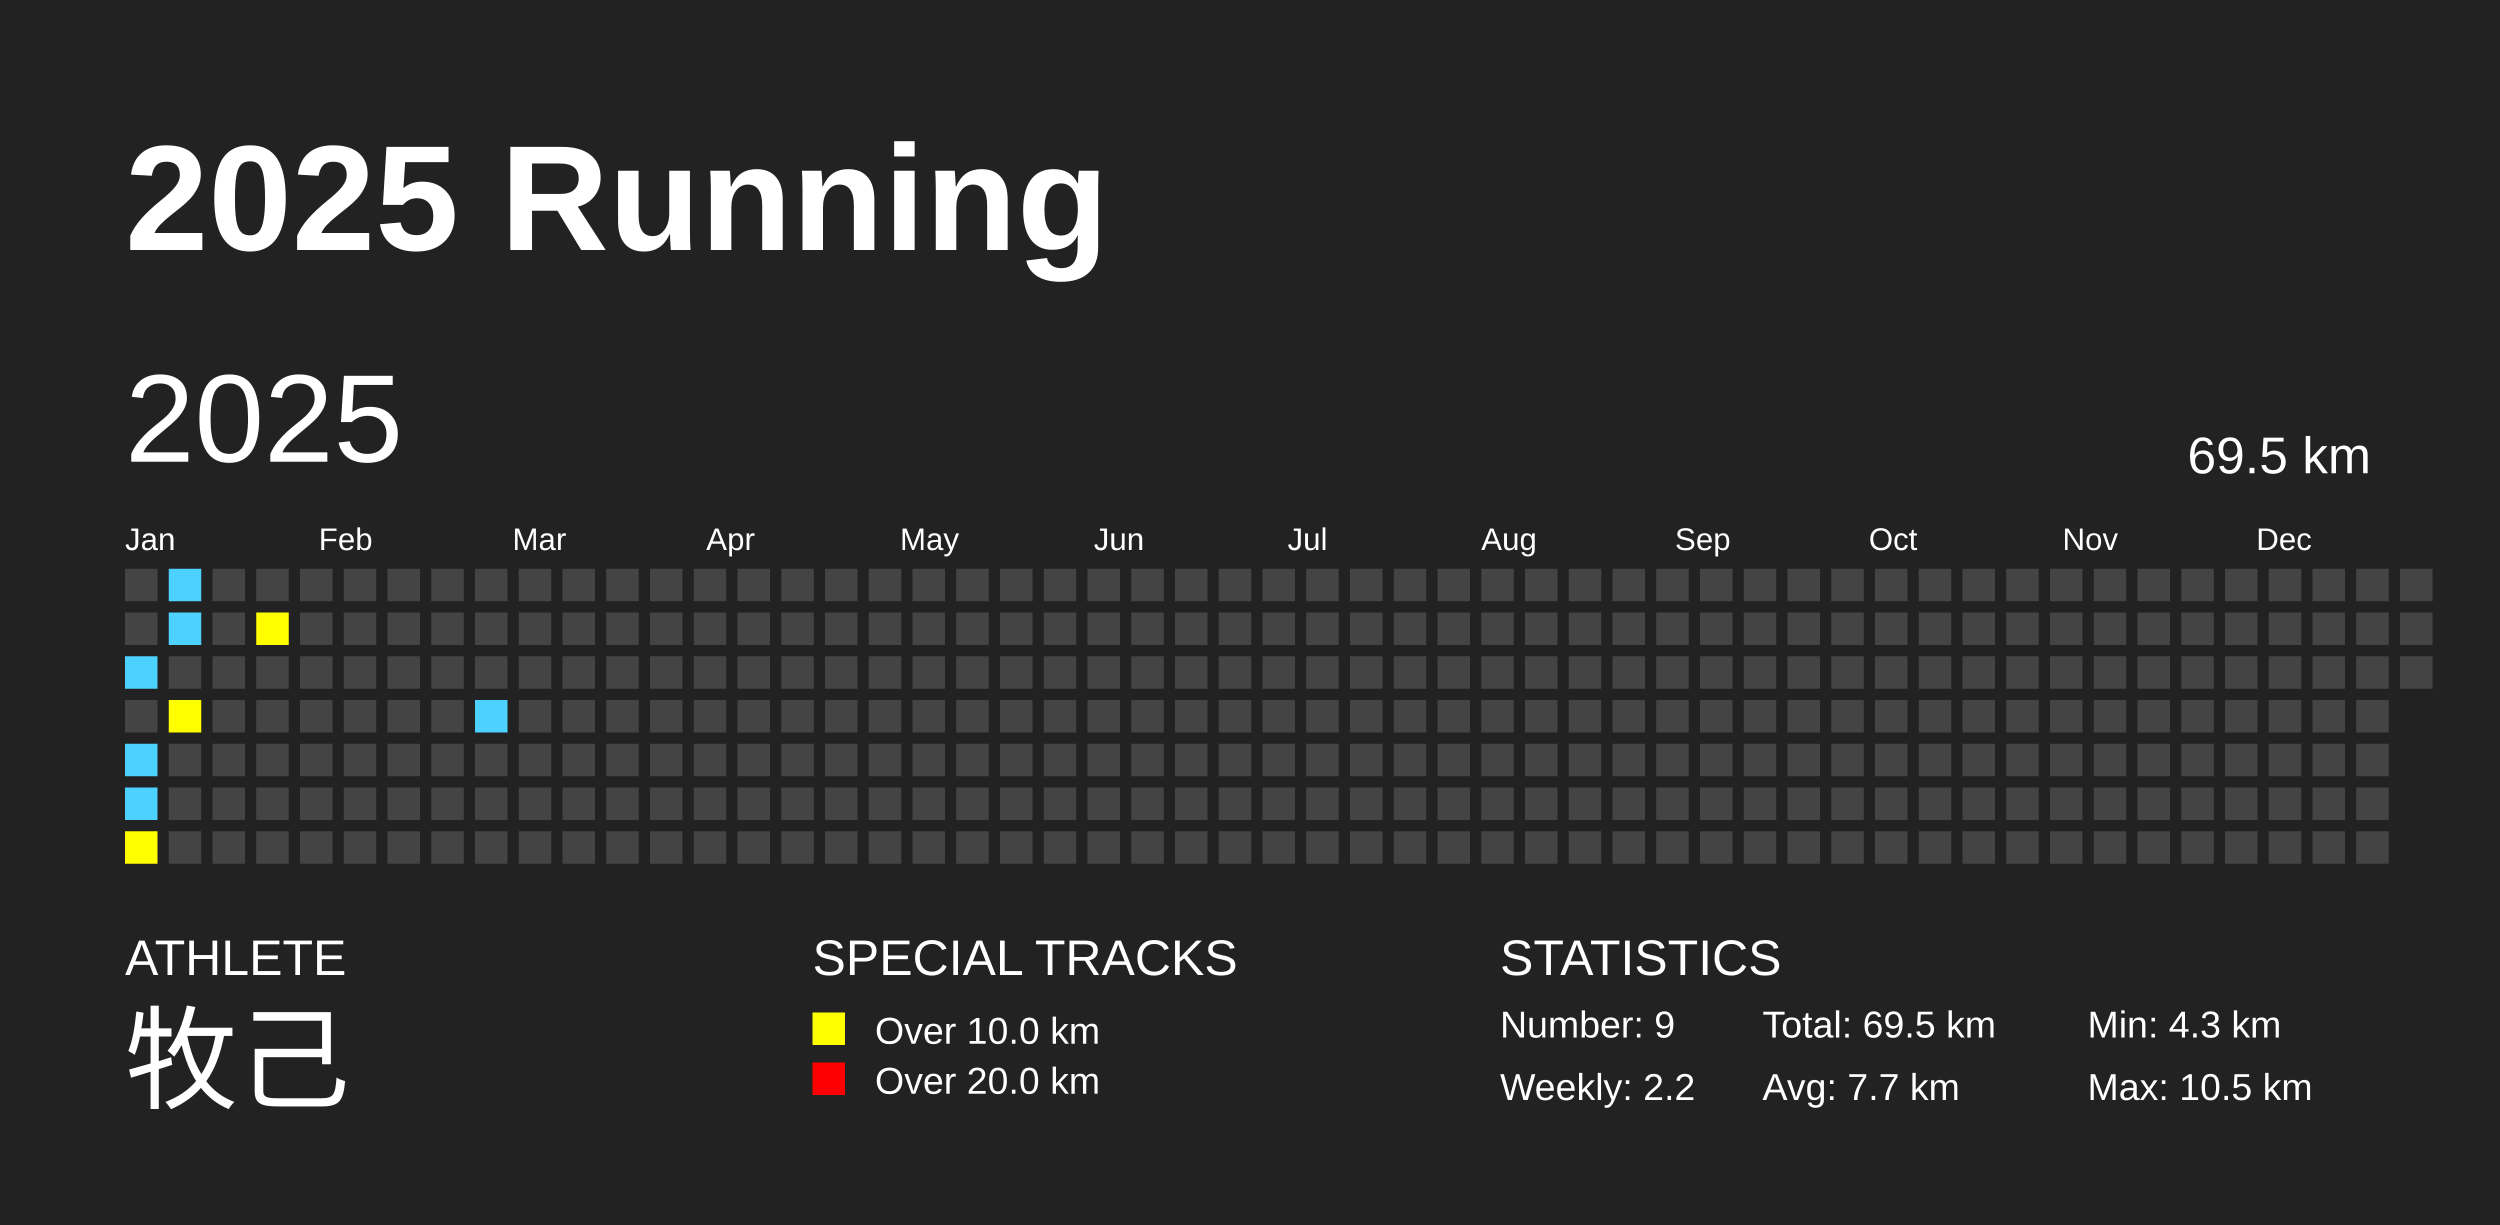
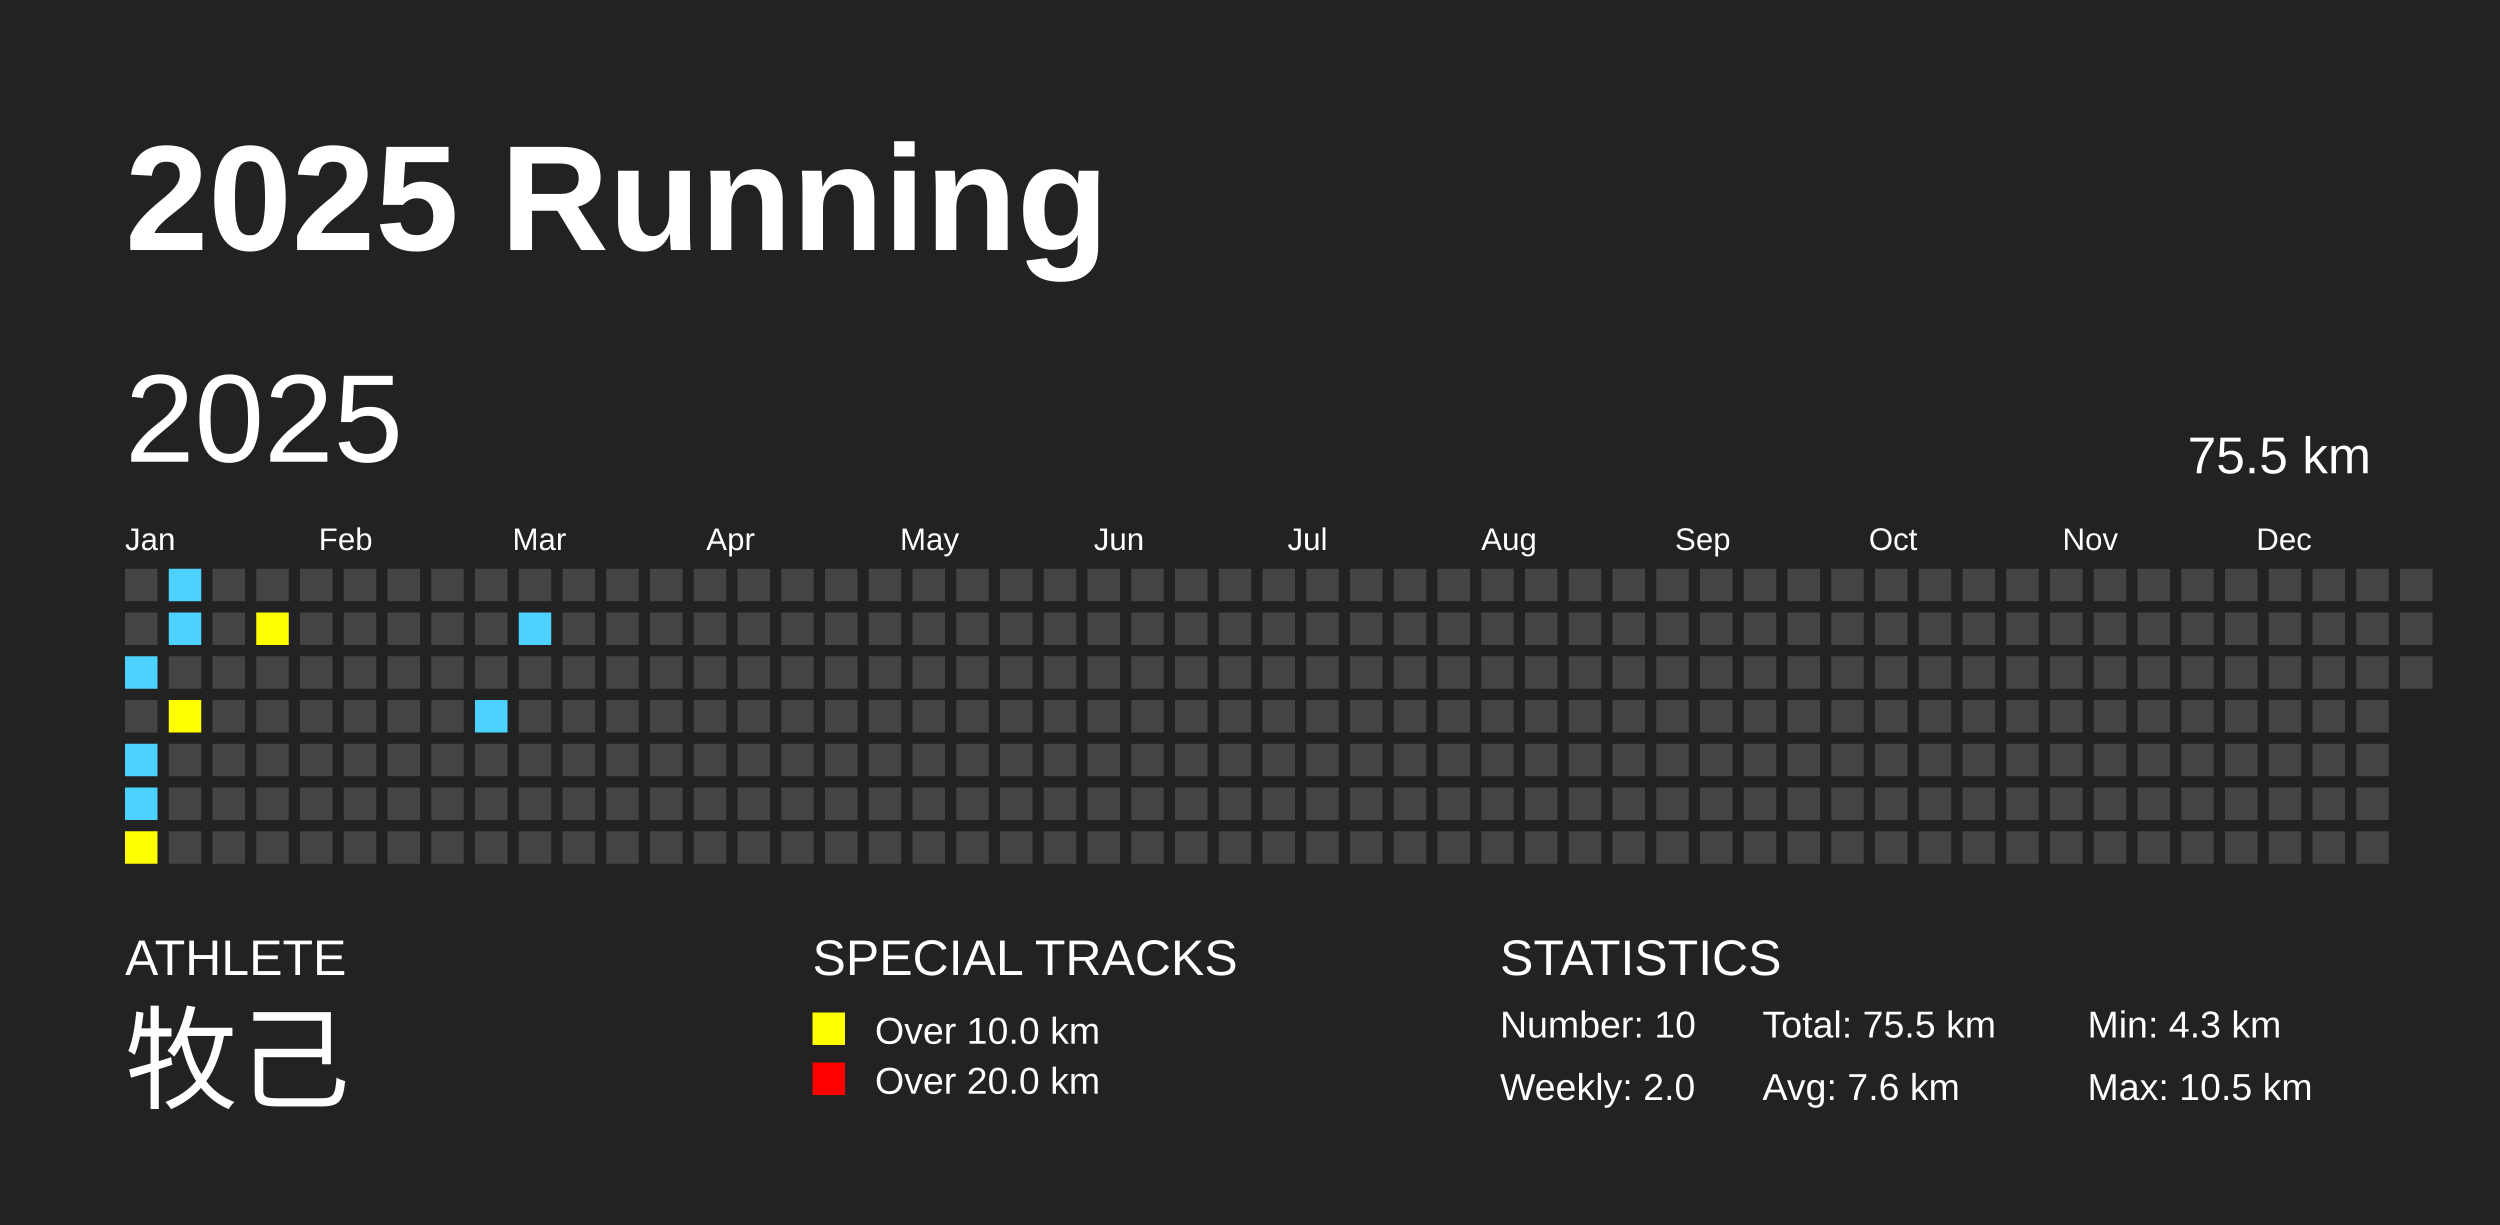
<svg xmlns="http://www.w3.org/2000/svg" baseProfile="full" height="98mm" version="1.1" viewBox="0,0,200,98" width="200mm">
  <defs />
  <rect fill="#222222" height="98" width="200" x="0" y="0" />
  <text fill="#FFFFFF" style="font-size:12px; font-family:Arial; font-weight:bold;" x="10" y="20">2025 Running</text>
  <text fill="#FFFFFF" style="font-size:4px; font-family:Arial" x="10" y="78">ATHLETE</text>
  <text fill="#FFFFFF" style="font-size:9px; font-family:Arial" x="10" y="88">牧己</text>
  <text fill="#FFFFFF" style="font-size:4px; font-family:Arial" x="65" y="78">SPECIAL TRACKS</text>
  <rect fill="yellow" height="2.6" width="2.6" x="65" y="81" />
  <text fill="#FFFFFF" style="font-size:3px; font-family:Arial" x="70" y="83.5">Over 10.0 km</text>
  <rect fill="red" height="2.6" width="2.6" x="65" y="85" />
  <text fill="#FFFFFF" style="font-size:3px; font-family:Arial" x="70" y="87.5">Over 20.0 km</text>
  <text fill="#FFFFFF" style="font-size:4px; font-family:Arial" x="120" y="78">STATISTICS</text>
-   <text fill="#FFFFFF" style="font-size:3px; font-family:Arial" x="120" y="83">Number: 9</text>
-   <text fill="#FFFFFF" style="font-size:3px; font-family:Arial" x="120" y="88">Weekly: 2.2</text>
-   <text fill="#FFFFFF" style="font-size:3px; font-family:Arial" x="141" y="83">Total: 69.5 km</text>
-   <text fill="#FFFFFF" style="font-size:3px; font-family:Arial" x="141" y="88">Avg: 7.7 km</text>
+   <text fill="#FFFFFF" style="font-size:3px; font-family:Arial" x="120" y="83">Number: 10</text>
+   <text fill="#FFFFFF" style="font-size:3px; font-family:Arial" x="120" y="88">Weekly: 2.0</text>
+   <text fill="#FFFFFF" style="font-size:3px; font-family:Arial" x="141" y="83">Total: 75.5 km</text>
+   <text fill="#FFFFFF" style="font-size:3px; font-family:Arial" x="141" y="88">Avg: 7.6 km</text>
  <text fill="#FFFFFF" style="font-size:3px; font-family:Arial" x="167" y="83">Min: 4.3 km</text>
  <text fill="#FFFFFF" style="font-size:3px; font-family:Arial" x="167" y="88">Max: 10.5 km</text>
  <text dominant-baseline="hanging" fill="#FFFFFF" style="font-size:10.0px; font-family:Arial;" x="10" y="30">2025</text>
-   <text dominant-baseline="hanging" fill="#FFFFFF" style="font-size:4.125px; font-family:Arial;" x="175" y="35">69.5 km</text>
+   <text dominant-baseline="hanging" fill="#FFFFFF" style="font-size:4.125px; font-family:Arial;" x="175" y="35">75.5 km</text>
  <text fill="#FFFFFF" style="font-size:2.5px; font-family:Arial" x="10.0" y="44">Jan</text>
  <text fill="#FFFFFF" style="font-size:2.5px; font-family:Arial" x="25.5" y="44">Feb</text>
  <text fill="#FFFFFF" style="font-size:2.5px; font-family:Arial" x="41.0" y="44">Mar</text>
  <text fill="#FFFFFF" style="font-size:2.5px; font-family:Arial" x="56.5" y="44">Apr</text>
  <text fill="#FFFFFF" style="font-size:2.5px; font-family:Arial" x="72.0" y="44">May</text>
  <text fill="#FFFFFF" style="font-size:2.5px; font-family:Arial" x="87.5" y="44">Jun</text>
  <text fill="#FFFFFF" style="font-size:2.5px; font-family:Arial" x="103.0" y="44">Jul</text>
  <text fill="#FFFFFF" style="font-size:2.5px; font-family:Arial" x="118.5" y="44">Aug</text>
  <text fill="#FFFFFF" style="font-size:2.5px; font-family:Arial" x="134.0" y="44">Sep</text>
  <text fill="#FFFFFF" style="font-size:2.5px; font-family:Arial" x="149.5" y="44">Oct</text>
  <text fill="#FFFFFF" style="font-size:2.5px; font-family:Arial" x="165.0" y="44">Nov</text>
  <text fill="#FFFFFF" style="font-size:2.5px; font-family:Arial" x="180.5" y="44">Dec</text>
  <rect fill="#444444" height="2.6" width="2.6" x="10.0" y="45.5" />
  <rect fill="#444444" height="2.6" width="2.6" x="10.0" y="49.0" />
  <rect fill="#4DD2FF" height="2.6" width="2.6" x="10.0" y="52.5" />
  <rect fill="#444444" height="2.6" width="2.6" x="10.0" y="56.0" />
  <rect fill="#4DD2FF" height="2.6" width="2.6" x="10.0" y="59.5" />
  <rect fill="#4DD2FF" height="2.6" width="2.6" x="10.0" y="63.0" />
  <rect fill="yellow" height="2.6" width="2.6" x="10.0" y="66.5" />
  <rect fill="#4DD2FF" height="2.6" width="2.6" x="13.5" y="45.5" />
  <rect fill="#4DD2FF" height="2.6" width="2.6" x="13.5" y="49.0" />
  <rect fill="#444444" height="2.6" width="2.6" x="13.5" y="52.5" />
  <rect fill="yellow" height="2.6" width="2.6" x="13.5" y="56.0" />
  <rect fill="#444444" height="2.6" width="2.6" x="13.5" y="59.5" />
  <rect fill="#444444" height="2.6" width="2.6" x="13.5" y="63.0" />
  <rect fill="#444444" height="2.6" width="2.6" x="13.5" y="66.5" />
  <rect fill="#444444" height="2.6" width="2.6" x="17.0" y="45.5" />
  <rect fill="#444444" height="2.6" width="2.6" x="17.0" y="49.0" />
  <rect fill="#444444" height="2.6" width="2.6" x="17.0" y="52.5" />
  <rect fill="#444444" height="2.6" width="2.6" x="17.0" y="56.0" />
  <rect fill="#444444" height="2.6" width="2.6" x="17.0" y="59.5" />
  <rect fill="#444444" height="2.6" width="2.6" x="17.0" y="63.0" />
  <rect fill="#444444" height="2.6" width="2.6" x="17.0" y="66.5" />
  <rect fill="#444444" height="2.6" width="2.6" x="20.5" y="45.5" />
  <rect fill="yellow" height="2.6" width="2.6" x="20.5" y="49.0" />
  <rect fill="#444444" height="2.6" width="2.6" x="20.5" y="52.5" />
  <rect fill="#444444" height="2.6" width="2.6" x="20.5" y="56.0" />
  <rect fill="#444444" height="2.6" width="2.6" x="20.5" y="59.5" />
  <rect fill="#444444" height="2.6" width="2.6" x="20.5" y="63.0" />
  <rect fill="#444444" height="2.6" width="2.6" x="20.5" y="66.5" />
  <rect fill="#444444" height="2.6" width="2.6" x="24.0" y="45.5" />
  <rect fill="#444444" height="2.6" width="2.6" x="24.0" y="49.0" />
  <rect fill="#444444" height="2.6" width="2.6" x="24.0" y="52.5" />
  <rect fill="#444444" height="2.6" width="2.6" x="24.0" y="56.0" />
  <rect fill="#444444" height="2.6" width="2.6" x="24.0" y="59.5" />
  <rect fill="#444444" height="2.6" width="2.6" x="24.0" y="63.0" />
  <rect fill="#444444" height="2.6" width="2.6" x="24.0" y="66.5" />
  <rect fill="#444444" height="2.6" width="2.6" x="27.5" y="45.5" />
  <rect fill="#444444" height="2.6" width="2.6" x="27.5" y="49.0" />
  <rect fill="#444444" height="2.6" width="2.6" x="27.5" y="52.5" />
  <rect fill="#444444" height="2.6" width="2.6" x="27.5" y="56.0" />
  <rect fill="#444444" height="2.6" width="2.6" x="27.5" y="59.5" />
  <rect fill="#444444" height="2.6" width="2.6" x="27.5" y="63.0" />
  <rect fill="#444444" height="2.6" width="2.6" x="27.5" y="66.5" />
  <rect fill="#444444" height="2.6" width="2.6" x="31.0" y="45.5" />
  <rect fill="#444444" height="2.6" width="2.6" x="31.0" y="49.0" />
  <rect fill="#444444" height="2.6" width="2.6" x="31.0" y="52.5" />
  <rect fill="#444444" height="2.6" width="2.6" x="31.0" y="56.0" />
  <rect fill="#444444" height="2.6" width="2.6" x="31.0" y="59.5" />
  <rect fill="#444444" height="2.6" width="2.6" x="31.0" y="63.0" />
  <rect fill="#444444" height="2.6" width="2.6" x="31.0" y="66.5" />
  <rect fill="#444444" height="2.6" width="2.6" x="34.5" y="45.5" />
  <rect fill="#444444" height="2.6" width="2.6" x="34.5" y="49.0" />
  <rect fill="#444444" height="2.6" width="2.6" x="34.5" y="52.5" />
  <rect fill="#444444" height="2.6" width="2.6" x="34.5" y="56.0" />
  <rect fill="#444444" height="2.6" width="2.6" x="34.5" y="59.5" />
  <rect fill="#444444" height="2.6" width="2.6" x="34.5" y="63.0" />
  <rect fill="#444444" height="2.6" width="2.6" x="34.5" y="66.5" />
  <rect fill="#444444" height="2.6" width="2.6" x="38.0" y="45.5" />
  <rect fill="#444444" height="2.6" width="2.6" x="38.0" y="49.0" />
  <rect fill="#444444" height="2.6" width="2.6" x="38.0" y="52.5" />
  <rect fill="#4DD2FF" height="2.6" width="2.6" x="38.0" y="56.0" />
  <rect fill="#444444" height="2.6" width="2.6" x="38.0" y="59.5" />
  <rect fill="#444444" height="2.6" width="2.6" x="38.0" y="63.0" />
  <rect fill="#444444" height="2.6" width="2.6" x="38.0" y="66.5" />
  <rect fill="#444444" height="2.6" width="2.6" x="41.5" y="45.5" />
-   <rect fill="#444444" height="2.6" width="2.6" x="41.5" y="49.0" />
+   <rect fill="#4DD2FF" height="2.6" width="2.6" x="41.5" y="49.0" />
  <rect fill="#444444" height="2.6" width="2.6" x="41.5" y="52.5" />
  <rect fill="#444444" height="2.6" width="2.6" x="41.5" y="56.0" />
  <rect fill="#444444" height="2.6" width="2.6" x="41.5" y="59.5" />
  <rect fill="#444444" height="2.6" width="2.6" x="41.5" y="63.0" />
  <rect fill="#444444" height="2.6" width="2.6" x="41.5" y="66.5" />
  <rect fill="#444444" height="2.6" width="2.6" x="45.0" y="45.5" />
  <rect fill="#444444" height="2.6" width="2.6" x="45.0" y="49.0" />
  <rect fill="#444444" height="2.6" width="2.6" x="45.0" y="52.5" />
  <rect fill="#444444" height="2.6" width="2.6" x="45.0" y="56.0" />
  <rect fill="#444444" height="2.6" width="2.6" x="45.0" y="59.5" />
  <rect fill="#444444" height="2.6" width="2.6" x="45.0" y="63.0" />
  <rect fill="#444444" height="2.6" width="2.6" x="45.0" y="66.5" />
  <rect fill="#444444" height="2.6" width="2.6" x="48.5" y="45.5" />
  <rect fill="#444444" height="2.6" width="2.6" x="48.5" y="49.0" />
  <rect fill="#444444" height="2.6" width="2.6" x="48.5" y="52.5" />
  <rect fill="#444444" height="2.6" width="2.6" x="48.5" y="56.0" />
  <rect fill="#444444" height="2.6" width="2.6" x="48.5" y="59.5" />
  <rect fill="#444444" height="2.6" width="2.6" x="48.5" y="63.0" />
  <rect fill="#444444" height="2.6" width="2.6" x="48.5" y="66.5" />
  <rect fill="#444444" height="2.6" width="2.6" x="52.0" y="45.5" />
  <rect fill="#444444" height="2.6" width="2.6" x="52.0" y="49.0" />
  <rect fill="#444444" height="2.6" width="2.6" x="52.0" y="52.5" />
  <rect fill="#444444" height="2.6" width="2.6" x="52.0" y="56.0" />
  <rect fill="#444444" height="2.6" width="2.6" x="52.0" y="59.5" />
  <rect fill="#444444" height="2.6" width="2.6" x="52.0" y="63.0" />
  <rect fill="#444444" height="2.6" width="2.6" x="52.0" y="66.5" />
  <rect fill="#444444" height="2.6" width="2.6" x="55.5" y="45.5" />
  <rect fill="#444444" height="2.6" width="2.6" x="55.5" y="49.0" />
  <rect fill="#444444" height="2.6" width="2.6" x="55.5" y="52.5" />
  <rect fill="#444444" height="2.6" width="2.6" x="55.5" y="56.0" />
  <rect fill="#444444" height="2.6" width="2.6" x="55.5" y="59.5" />
  <rect fill="#444444" height="2.6" width="2.6" x="55.5" y="63.0" />
  <rect fill="#444444" height="2.6" width="2.6" x="55.5" y="66.5" />
  <rect fill="#444444" height="2.6" width="2.6" x="59.0" y="45.5" />
  <rect fill="#444444" height="2.6" width="2.6" x="59.0" y="49.0" />
  <rect fill="#444444" height="2.6" width="2.6" x="59.0" y="52.5" />
  <rect fill="#444444" height="2.6" width="2.6" x="59.0" y="56.0" />
  <rect fill="#444444" height="2.6" width="2.6" x="59.0" y="59.5" />
  <rect fill="#444444" height="2.6" width="2.6" x="59.0" y="63.0" />
  <rect fill="#444444" height="2.6" width="2.6" x="59.0" y="66.5" />
  <rect fill="#444444" height="2.6" width="2.6" x="62.5" y="45.5" />
  <rect fill="#444444" height="2.6" width="2.6" x="62.5" y="49.0" />
  <rect fill="#444444" height="2.6" width="2.6" x="62.5" y="52.5" />
  <rect fill="#444444" height="2.6" width="2.6" x="62.5" y="56.0" />
  <rect fill="#444444" height="2.6" width="2.6" x="62.5" y="59.5" />
  <rect fill="#444444" height="2.6" width="2.6" x="62.5" y="63.0" />
  <rect fill="#444444" height="2.6" width="2.6" x="62.5" y="66.5" />
  <rect fill="#444444" height="2.6" width="2.6" x="66.0" y="45.5" />
  <rect fill="#444444" height="2.6" width="2.6" x="66.0" y="49.0" />
  <rect fill="#444444" height="2.6" width="2.6" x="66.0" y="52.5" />
  <rect fill="#444444" height="2.6" width="2.6" x="66.0" y="56.0" />
  <rect fill="#444444" height="2.6" width="2.6" x="66.0" y="59.5" />
  <rect fill="#444444" height="2.6" width="2.6" x="66.0" y="63.0" />
  <rect fill="#444444" height="2.6" width="2.6" x="66.0" y="66.5" />
  <rect fill="#444444" height="2.6" width="2.6" x="69.5" y="45.5" />
  <rect fill="#444444" height="2.6" width="2.6" x="69.5" y="49.0" />
  <rect fill="#444444" height="2.6" width="2.6" x="69.5" y="52.5" />
  <rect fill="#444444" height="2.6" width="2.6" x="69.5" y="56.0" />
  <rect fill="#444444" height="2.6" width="2.6" x="69.5" y="59.5" />
  <rect fill="#444444" height="2.6" width="2.6" x="69.5" y="63.0" />
  <rect fill="#444444" height="2.6" width="2.6" x="69.5" y="66.5" />
  <rect fill="#444444" height="2.6" width="2.6" x="73.0" y="45.5" />
  <rect fill="#444444" height="2.6" width="2.6" x="73.0" y="49.0" />
  <rect fill="#444444" height="2.6" width="2.6" x="73.0" y="52.5" />
  <rect fill="#444444" height="2.6" width="2.6" x="73.0" y="56.0" />
  <rect fill="#444444" height="2.6" width="2.6" x="73.0" y="59.5" />
  <rect fill="#444444" height="2.6" width="2.6" x="73.0" y="63.0" />
  <rect fill="#444444" height="2.6" width="2.6" x="73.0" y="66.5" />
  <rect fill="#444444" height="2.6" width="2.6" x="76.5" y="45.5" />
  <rect fill="#444444" height="2.6" width="2.6" x="76.5" y="49.0" />
  <rect fill="#444444" height="2.6" width="2.6" x="76.5" y="52.5" />
  <rect fill="#444444" height="2.6" width="2.6" x="76.5" y="56.0" />
  <rect fill="#444444" height="2.6" width="2.6" x="76.5" y="59.5" />
  <rect fill="#444444" height="2.6" width="2.6" x="76.5" y="63.0" />
  <rect fill="#444444" height="2.6" width="2.6" x="76.5" y="66.5" />
  <rect fill="#444444" height="2.6" width="2.6" x="80.0" y="45.5" />
  <rect fill="#444444" height="2.6" width="2.6" x="80.0" y="49.0" />
  <rect fill="#444444" height="2.6" width="2.6" x="80.0" y="52.5" />
  <rect fill="#444444" height="2.6" width="2.6" x="80.0" y="56.0" />
  <rect fill="#444444" height="2.6" width="2.6" x="80.0" y="59.5" />
  <rect fill="#444444" height="2.6" width="2.6" x="80.0" y="63.0" />
  <rect fill="#444444" height="2.6" width="2.6" x="80.0" y="66.5" />
  <rect fill="#444444" height="2.6" width="2.6" x="83.5" y="45.5" />
  <rect fill="#444444" height="2.6" width="2.6" x="83.5" y="49.0" />
  <rect fill="#444444" height="2.6" width="2.6" x="83.5" y="52.5" />
  <rect fill="#444444" height="2.6" width="2.6" x="83.5" y="56.0" />
  <rect fill="#444444" height="2.6" width="2.6" x="83.5" y="59.5" />
  <rect fill="#444444" height="2.6" width="2.6" x="83.5" y="63.0" />
  <rect fill="#444444" height="2.6" width="2.6" x="83.5" y="66.5" />
  <rect fill="#444444" height="2.6" width="2.6" x="87.0" y="45.5" />
  <rect fill="#444444" height="2.6" width="2.6" x="87.0" y="49.0" />
  <rect fill="#444444" height="2.6" width="2.6" x="87.0" y="52.5" />
  <rect fill="#444444" height="2.6" width="2.6" x="87.0" y="56.0" />
  <rect fill="#444444" height="2.6" width="2.6" x="87.0" y="59.5" />
  <rect fill="#444444" height="2.6" width="2.6" x="87.0" y="63.0" />
  <rect fill="#444444" height="2.6" width="2.6" x="87.0" y="66.5" />
  <rect fill="#444444" height="2.6" width="2.6" x="90.5" y="45.5" />
  <rect fill="#444444" height="2.6" width="2.6" x="90.5" y="49.0" />
  <rect fill="#444444" height="2.6" width="2.6" x="90.5" y="52.5" />
  <rect fill="#444444" height="2.6" width="2.6" x="90.5" y="56.0" />
  <rect fill="#444444" height="2.6" width="2.6" x="90.5" y="59.5" />
  <rect fill="#444444" height="2.6" width="2.6" x="90.5" y="63.0" />
  <rect fill="#444444" height="2.6" width="2.6" x="90.5" y="66.5" />
  <rect fill="#444444" height="2.6" width="2.6" x="94.0" y="45.5" />
  <rect fill="#444444" height="2.6" width="2.6" x="94.0" y="49.0" />
  <rect fill="#444444" height="2.6" width="2.6" x="94.0" y="52.5" />
  <rect fill="#444444" height="2.6" width="2.6" x="94.0" y="56.0" />
  <rect fill="#444444" height="2.6" width="2.6" x="94.0" y="59.5" />
  <rect fill="#444444" height="2.6" width="2.6" x="94.0" y="63.0" />
  <rect fill="#444444" height="2.6" width="2.6" x="94.0" y="66.5" />
  <rect fill="#444444" height="2.6" width="2.6" x="97.5" y="45.5" />
  <rect fill="#444444" height="2.6" width="2.6" x="97.5" y="49.0" />
  <rect fill="#444444" height="2.6" width="2.6" x="97.5" y="52.5" />
  <rect fill="#444444" height="2.6" width="2.6" x="97.5" y="56.0" />
  <rect fill="#444444" height="2.6" width="2.6" x="97.5" y="59.5" />
  <rect fill="#444444" height="2.6" width="2.6" x="97.5" y="63.0" />
  <rect fill="#444444" height="2.6" width="2.6" x="97.5" y="66.5" />
  <rect fill="#444444" height="2.6" width="2.6" x="101.0" y="45.5" />
  <rect fill="#444444" height="2.6" width="2.6" x="101.0" y="49.0" />
  <rect fill="#444444" height="2.6" width="2.6" x="101.0" y="52.5" />
  <rect fill="#444444" height="2.6" width="2.6" x="101.0" y="56.0" />
  <rect fill="#444444" height="2.6" width="2.6" x="101.0" y="59.5" />
  <rect fill="#444444" height="2.6" width="2.6" x="101.0" y="63.0" />
  <rect fill="#444444" height="2.6" width="2.6" x="101.0" y="66.5" />
  <rect fill="#444444" height="2.6" width="2.6" x="104.5" y="45.5" />
  <rect fill="#444444" height="2.6" width="2.6" x="104.5" y="49.0" />
  <rect fill="#444444" height="2.6" width="2.6" x="104.5" y="52.5" />
  <rect fill="#444444" height="2.6" width="2.6" x="104.5" y="56.0" />
  <rect fill="#444444" height="2.6" width="2.6" x="104.5" y="59.5" />
  <rect fill="#444444" height="2.6" width="2.6" x="104.5" y="63.0" />
  <rect fill="#444444" height="2.6" width="2.6" x="104.5" y="66.5" />
  <rect fill="#444444" height="2.6" width="2.6" x="108.0" y="45.5" />
  <rect fill="#444444" height="2.6" width="2.6" x="108.0" y="49.0" />
  <rect fill="#444444" height="2.6" width="2.6" x="108.0" y="52.5" />
  <rect fill="#444444" height="2.6" width="2.6" x="108.0" y="56.0" />
  <rect fill="#444444" height="2.6" width="2.6" x="108.0" y="59.5" />
  <rect fill="#444444" height="2.6" width="2.6" x="108.0" y="63.0" />
  <rect fill="#444444" height="2.6" width="2.6" x="108.0" y="66.5" />
  <rect fill="#444444" height="2.6" width="2.6" x="111.5" y="45.5" />
  <rect fill="#444444" height="2.6" width="2.6" x="111.5" y="49.0" />
  <rect fill="#444444" height="2.6" width="2.6" x="111.5" y="52.5" />
  <rect fill="#444444" height="2.6" width="2.6" x="111.5" y="56.0" />
  <rect fill="#444444" height="2.6" width="2.6" x="111.5" y="59.5" />
  <rect fill="#444444" height="2.6" width="2.6" x="111.5" y="63.0" />
  <rect fill="#444444" height="2.6" width="2.6" x="111.5" y="66.5" />
  <rect fill="#444444" height="2.6" width="2.6" x="115.0" y="45.5" />
  <rect fill="#444444" height="2.6" width="2.6" x="115.0" y="49.0" />
  <rect fill="#444444" height="2.6" width="2.6" x="115.0" y="52.5" />
  <rect fill="#444444" height="2.6" width="2.6" x="115.0" y="56.0" />
  <rect fill="#444444" height="2.6" width="2.6" x="115.0" y="59.5" />
  <rect fill="#444444" height="2.6" width="2.6" x="115.0" y="63.0" />
  <rect fill="#444444" height="2.6" width="2.6" x="115.0" y="66.5" />
  <rect fill="#444444" height="2.6" width="2.6" x="118.5" y="45.5" />
  <rect fill="#444444" height="2.6" width="2.6" x="118.5" y="49.0" />
  <rect fill="#444444" height="2.6" width="2.6" x="118.5" y="52.5" />
  <rect fill="#444444" height="2.6" width="2.6" x="118.5" y="56.0" />
  <rect fill="#444444" height="2.6" width="2.6" x="118.5" y="59.5" />
  <rect fill="#444444" height="2.6" width="2.6" x="118.5" y="63.0" />
  <rect fill="#444444" height="2.6" width="2.6" x="118.5" y="66.5" />
  <rect fill="#444444" height="2.6" width="2.6" x="122.0" y="45.5" />
  <rect fill="#444444" height="2.6" width="2.6" x="122.0" y="49.0" />
  <rect fill="#444444" height="2.6" width="2.6" x="122.0" y="52.5" />
  <rect fill="#444444" height="2.6" width="2.6" x="122.0" y="56.0" />
  <rect fill="#444444" height="2.6" width="2.6" x="122.0" y="59.5" />
  <rect fill="#444444" height="2.6" width="2.6" x="122.0" y="63.0" />
  <rect fill="#444444" height="2.6" width="2.6" x="122.0" y="66.5" />
  <rect fill="#444444" height="2.6" width="2.6" x="125.5" y="45.5" />
  <rect fill="#444444" height="2.6" width="2.6" x="125.5" y="49.0" />
  <rect fill="#444444" height="2.6" width="2.6" x="125.5" y="52.5" />
  <rect fill="#444444" height="2.6" width="2.6" x="125.5" y="56.0" />
  <rect fill="#444444" height="2.6" width="2.6" x="125.5" y="59.5" />
  <rect fill="#444444" height="2.6" width="2.6" x="125.5" y="63.0" />
  <rect fill="#444444" height="2.6" width="2.6" x="125.5" y="66.5" />
  <rect fill="#444444" height="2.6" width="2.6" x="129.0" y="45.5" />
  <rect fill="#444444" height="2.6" width="2.6" x="129.0" y="49.0" />
  <rect fill="#444444" height="2.6" width="2.6" x="129.0" y="52.5" />
  <rect fill="#444444" height="2.6" width="2.6" x="129.0" y="56.0" />
  <rect fill="#444444" height="2.6" width="2.6" x="129.0" y="59.5" />
  <rect fill="#444444" height="2.6" width="2.6" x="129.0" y="63.0" />
  <rect fill="#444444" height="2.6" width="2.6" x="129.0" y="66.5" />
  <rect fill="#444444" height="2.6" width="2.6" x="132.5" y="45.5" />
  <rect fill="#444444" height="2.6" width="2.6" x="132.5" y="49.0" />
  <rect fill="#444444" height="2.6" width="2.6" x="132.5" y="52.5" />
  <rect fill="#444444" height="2.6" width="2.6" x="132.5" y="56.0" />
  <rect fill="#444444" height="2.6" width="2.6" x="132.5" y="59.5" />
  <rect fill="#444444" height="2.6" width="2.6" x="132.5" y="63.0" />
  <rect fill="#444444" height="2.6" width="2.6" x="132.5" y="66.5" />
  <rect fill="#444444" height="2.6" width="2.6" x="136.0" y="45.5" />
  <rect fill="#444444" height="2.6" width="2.6" x="136.0" y="49.0" />
  <rect fill="#444444" height="2.6" width="2.6" x="136.0" y="52.5" />
  <rect fill="#444444" height="2.6" width="2.6" x="136.0" y="56.0" />
  <rect fill="#444444" height="2.6" width="2.6" x="136.0" y="59.5" />
  <rect fill="#444444" height="2.6" width="2.6" x="136.0" y="63.0" />
  <rect fill="#444444" height="2.6" width="2.6" x="136.0" y="66.5" />
  <rect fill="#444444" height="2.6" width="2.6" x="139.5" y="45.5" />
  <rect fill="#444444" height="2.6" width="2.6" x="139.5" y="49.0" />
  <rect fill="#444444" height="2.6" width="2.6" x="139.5" y="52.5" />
  <rect fill="#444444" height="2.6" width="2.6" x="139.5" y="56.0" />
  <rect fill="#444444" height="2.6" width="2.6" x="139.5" y="59.5" />
  <rect fill="#444444" height="2.6" width="2.6" x="139.5" y="63.0" />
  <rect fill="#444444" height="2.6" width="2.6" x="139.5" y="66.5" />
  <rect fill="#444444" height="2.6" width="2.6" x="143.0" y="45.5" />
  <rect fill="#444444" height="2.6" width="2.6" x="143.0" y="49.0" />
  <rect fill="#444444" height="2.6" width="2.6" x="143.0" y="52.5" />
  <rect fill="#444444" height="2.6" width="2.6" x="143.0" y="56.0" />
  <rect fill="#444444" height="2.6" width="2.6" x="143.0" y="59.5" />
  <rect fill="#444444" height="2.6" width="2.6" x="143.0" y="63.0" />
  <rect fill="#444444" height="2.6" width="2.6" x="143.0" y="66.5" />
  <rect fill="#444444" height="2.6" width="2.6" x="146.5" y="45.5" />
  <rect fill="#444444" height="2.6" width="2.6" x="146.5" y="49.0" />
  <rect fill="#444444" height="2.6" width="2.6" x="146.5" y="52.5" />
  <rect fill="#444444" height="2.6" width="2.6" x="146.5" y="56.0" />
  <rect fill="#444444" height="2.6" width="2.6" x="146.5" y="59.5" />
  <rect fill="#444444" height="2.6" width="2.6" x="146.5" y="63.0" />
  <rect fill="#444444" height="2.6" width="2.6" x="146.5" y="66.5" />
  <rect fill="#444444" height="2.6" width="2.6" x="150.0" y="45.5" />
  <rect fill="#444444" height="2.6" width="2.6" x="150.0" y="49.0" />
  <rect fill="#444444" height="2.6" width="2.6" x="150.0" y="52.5" />
  <rect fill="#444444" height="2.6" width="2.6" x="150.0" y="56.0" />
  <rect fill="#444444" height="2.6" width="2.6" x="150.0" y="59.5" />
  <rect fill="#444444" height="2.6" width="2.6" x="150.0" y="63.0" />
  <rect fill="#444444" height="2.6" width="2.6" x="150.0" y="66.5" />
  <rect fill="#444444" height="2.6" width="2.6" x="153.5" y="45.5" />
  <rect fill="#444444" height="2.6" width="2.6" x="153.5" y="49.0" />
  <rect fill="#444444" height="2.6" width="2.6" x="153.5" y="52.5" />
  <rect fill="#444444" height="2.6" width="2.6" x="153.5" y="56.0" />
  <rect fill="#444444" height="2.6" width="2.6" x="153.5" y="59.5" />
  <rect fill="#444444" height="2.6" width="2.6" x="153.5" y="63.0" />
  <rect fill="#444444" height="2.6" width="2.6" x="153.5" y="66.5" />
  <rect fill="#444444" height="2.6" width="2.6" x="157.0" y="45.5" />
  <rect fill="#444444" height="2.6" width="2.6" x="157.0" y="49.0" />
  <rect fill="#444444" height="2.6" width="2.6" x="157.0" y="52.5" />
  <rect fill="#444444" height="2.6" width="2.6" x="157.0" y="56.0" />
  <rect fill="#444444" height="2.6" width="2.6" x="157.0" y="59.5" />
  <rect fill="#444444" height="2.6" width="2.6" x="157.0" y="63.0" />
  <rect fill="#444444" height="2.6" width="2.6" x="157.0" y="66.5" />
  <rect fill="#444444" height="2.6" width="2.6" x="160.5" y="45.5" />
  <rect fill="#444444" height="2.6" width="2.6" x="160.5" y="49.0" />
  <rect fill="#444444" height="2.6" width="2.6" x="160.5" y="52.5" />
  <rect fill="#444444" height="2.6" width="2.6" x="160.5" y="56.0" />
  <rect fill="#444444" height="2.6" width="2.6" x="160.5" y="59.5" />
  <rect fill="#444444" height="2.6" width="2.6" x="160.5" y="63.0" />
  <rect fill="#444444" height="2.6" width="2.6" x="160.5" y="66.5" />
  <rect fill="#444444" height="2.6" width="2.6" x="164.0" y="45.5" />
  <rect fill="#444444" height="2.6" width="2.6" x="164.0" y="49.0" />
  <rect fill="#444444" height="2.6" width="2.6" x="164.0" y="52.5" />
  <rect fill="#444444" height="2.6" width="2.6" x="164.0" y="56.0" />
  <rect fill="#444444" height="2.6" width="2.6" x="164.0" y="59.5" />
  <rect fill="#444444" height="2.6" width="2.6" x="164.0" y="63.0" />
  <rect fill="#444444" height="2.6" width="2.6" x="164.0" y="66.5" />
  <rect fill="#444444" height="2.6" width="2.6" x="167.5" y="45.5" />
  <rect fill="#444444" height="2.6" width="2.6" x="167.5" y="49.0" />
  <rect fill="#444444" height="2.6" width="2.6" x="167.5" y="52.5" />
  <rect fill="#444444" height="2.6" width="2.6" x="167.5" y="56.0" />
  <rect fill="#444444" height="2.6" width="2.6" x="167.5" y="59.5" />
  <rect fill="#444444" height="2.6" width="2.6" x="167.5" y="63.0" />
  <rect fill="#444444" height="2.6" width="2.6" x="167.5" y="66.5" />
  <rect fill="#444444" height="2.6" width="2.6" x="171.0" y="45.5" />
  <rect fill="#444444" height="2.6" width="2.6" x="171.0" y="49.0" />
  <rect fill="#444444" height="2.6" width="2.6" x="171.0" y="52.5" />
  <rect fill="#444444" height="2.6" width="2.6" x="171.0" y="56.0" />
  <rect fill="#444444" height="2.6" width="2.6" x="171.0" y="59.5" />
  <rect fill="#444444" height="2.6" width="2.6" x="171.0" y="63.0" />
  <rect fill="#444444" height="2.6" width="2.6" x="171.0" y="66.5" />
  <rect fill="#444444" height="2.6" width="2.6" x="174.5" y="45.5" />
  <rect fill="#444444" height="2.6" width="2.6" x="174.5" y="49.0" />
  <rect fill="#444444" height="2.6" width="2.6" x="174.5" y="52.5" />
  <rect fill="#444444" height="2.6" width="2.6" x="174.5" y="56.0" />
  <rect fill="#444444" height="2.6" width="2.6" x="174.5" y="59.5" />
  <rect fill="#444444" height="2.6" width="2.6" x="174.5" y="63.0" />
  <rect fill="#444444" height="2.6" width="2.6" x="174.5" y="66.5" />
  <rect fill="#444444" height="2.6" width="2.6" x="178.0" y="45.5" />
  <rect fill="#444444" height="2.6" width="2.6" x="178.0" y="49.0" />
  <rect fill="#444444" height="2.6" width="2.6" x="178.0" y="52.5" />
  <rect fill="#444444" height="2.6" width="2.6" x="178.0" y="56.0" />
  <rect fill="#444444" height="2.6" width="2.6" x="178.0" y="59.5" />
  <rect fill="#444444" height="2.6" width="2.6" x="178.0" y="63.0" />
  <rect fill="#444444" height="2.6" width="2.6" x="178.0" y="66.5" />
  <rect fill="#444444" height="2.6" width="2.6" x="181.5" y="45.5" />
  <rect fill="#444444" height="2.6" width="2.6" x="181.5" y="49.0" />
  <rect fill="#444444" height="2.6" width="2.6" x="181.5" y="52.5" />
  <rect fill="#444444" height="2.6" width="2.6" x="181.5" y="56.0" />
  <rect fill="#444444" height="2.6" width="2.6" x="181.5" y="59.5" />
  <rect fill="#444444" height="2.6" width="2.6" x="181.5" y="63.0" />
  <rect fill="#444444" height="2.6" width="2.6" x="181.5" y="66.5" />
  <rect fill="#444444" height="2.6" width="2.6" x="185.0" y="45.5" />
  <rect fill="#444444" height="2.6" width="2.6" x="185.0" y="49.0" />
  <rect fill="#444444" height="2.6" width="2.6" x="185.0" y="52.5" />
  <rect fill="#444444" height="2.6" width="2.6" x="185.0" y="56.0" />
  <rect fill="#444444" height="2.6" width="2.6" x="185.0" y="59.5" />
  <rect fill="#444444" height="2.6" width="2.6" x="185.0" y="63.0" />
  <rect fill="#444444" height="2.6" width="2.6" x="185.0" y="66.5" />
  <rect fill="#444444" height="2.6" width="2.6" x="188.5" y="45.5" />
  <rect fill="#444444" height="2.6" width="2.6" x="188.5" y="49.0" />
  <rect fill="#444444" height="2.6" width="2.6" x="188.5" y="52.5" />
  <rect fill="#444444" height="2.6" width="2.6" x="188.5" y="56.0" />
  <rect fill="#444444" height="2.6" width="2.6" x="188.5" y="59.5" />
  <rect fill="#444444" height="2.6" width="2.6" x="188.5" y="63.0" />
  <rect fill="#444444" height="2.6" width="2.6" x="188.5" y="66.5" />
  <rect fill="#444444" height="2.6" width="2.6" x="192.0" y="45.5" />
  <rect fill="#444444" height="2.6" width="2.6" x="192.0" y="49.0" />
  <rect fill="#444444" height="2.6" width="2.6" x="192.0" y="52.5" />
</svg>
